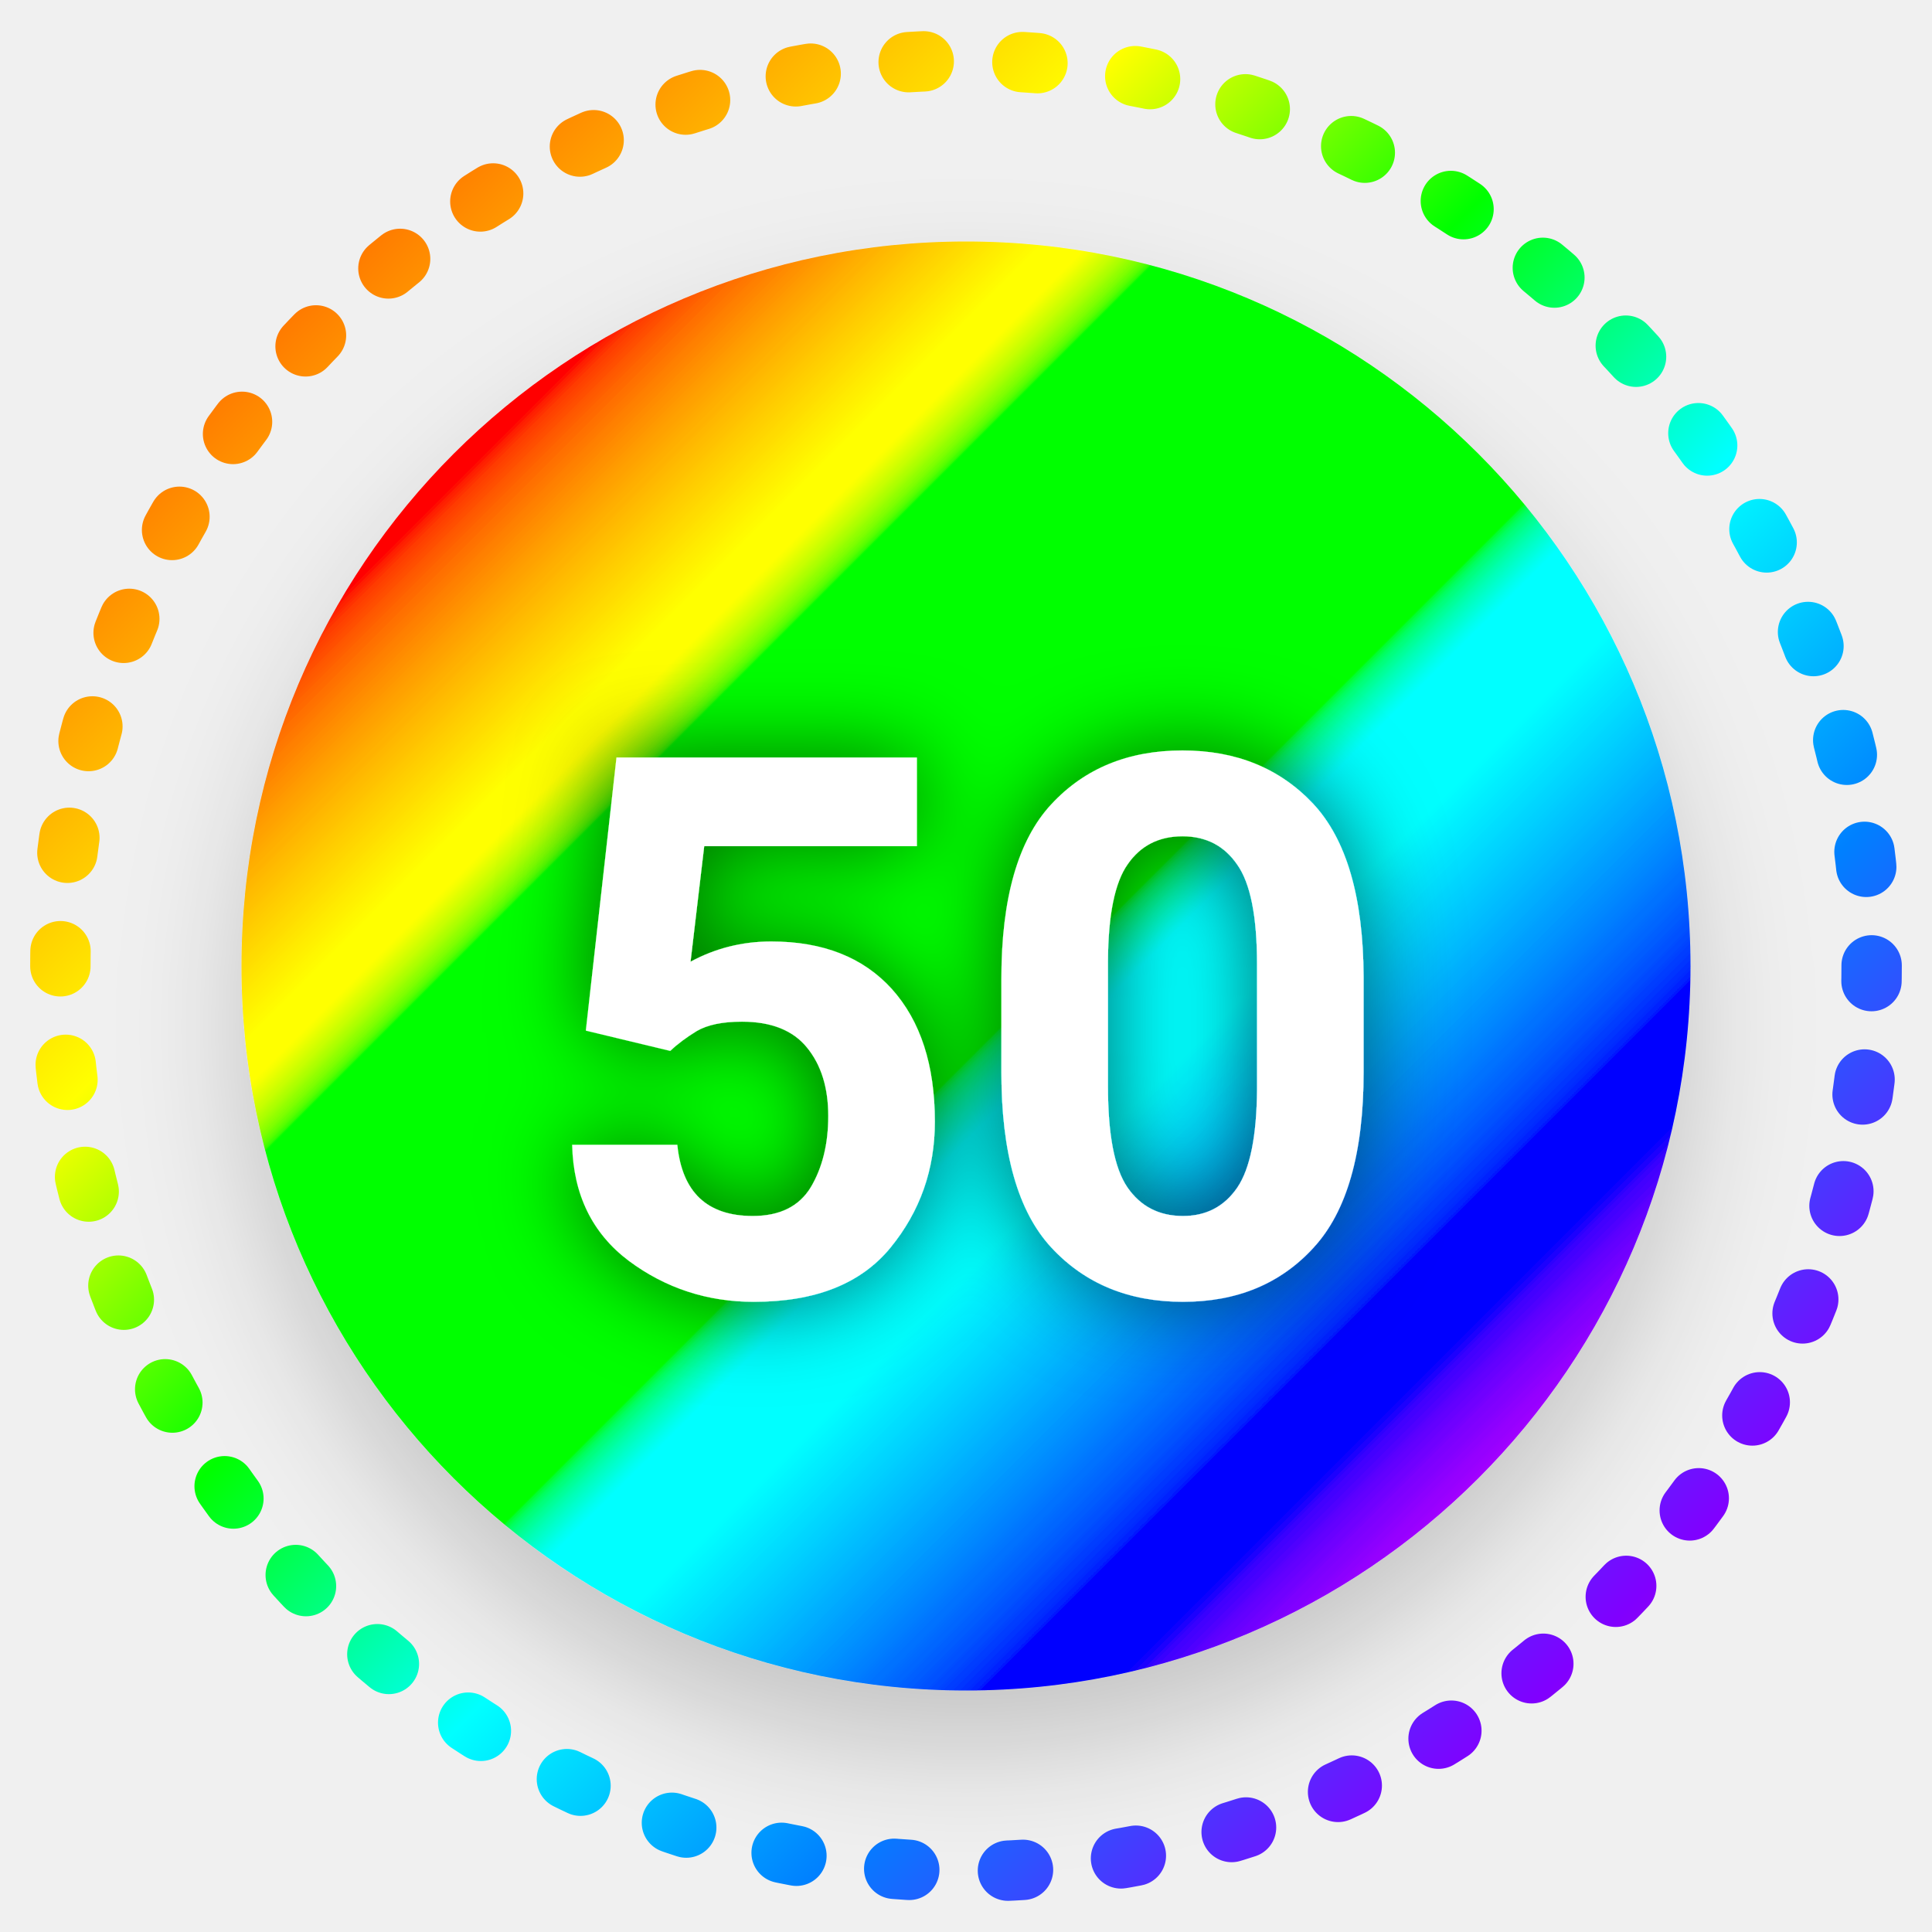
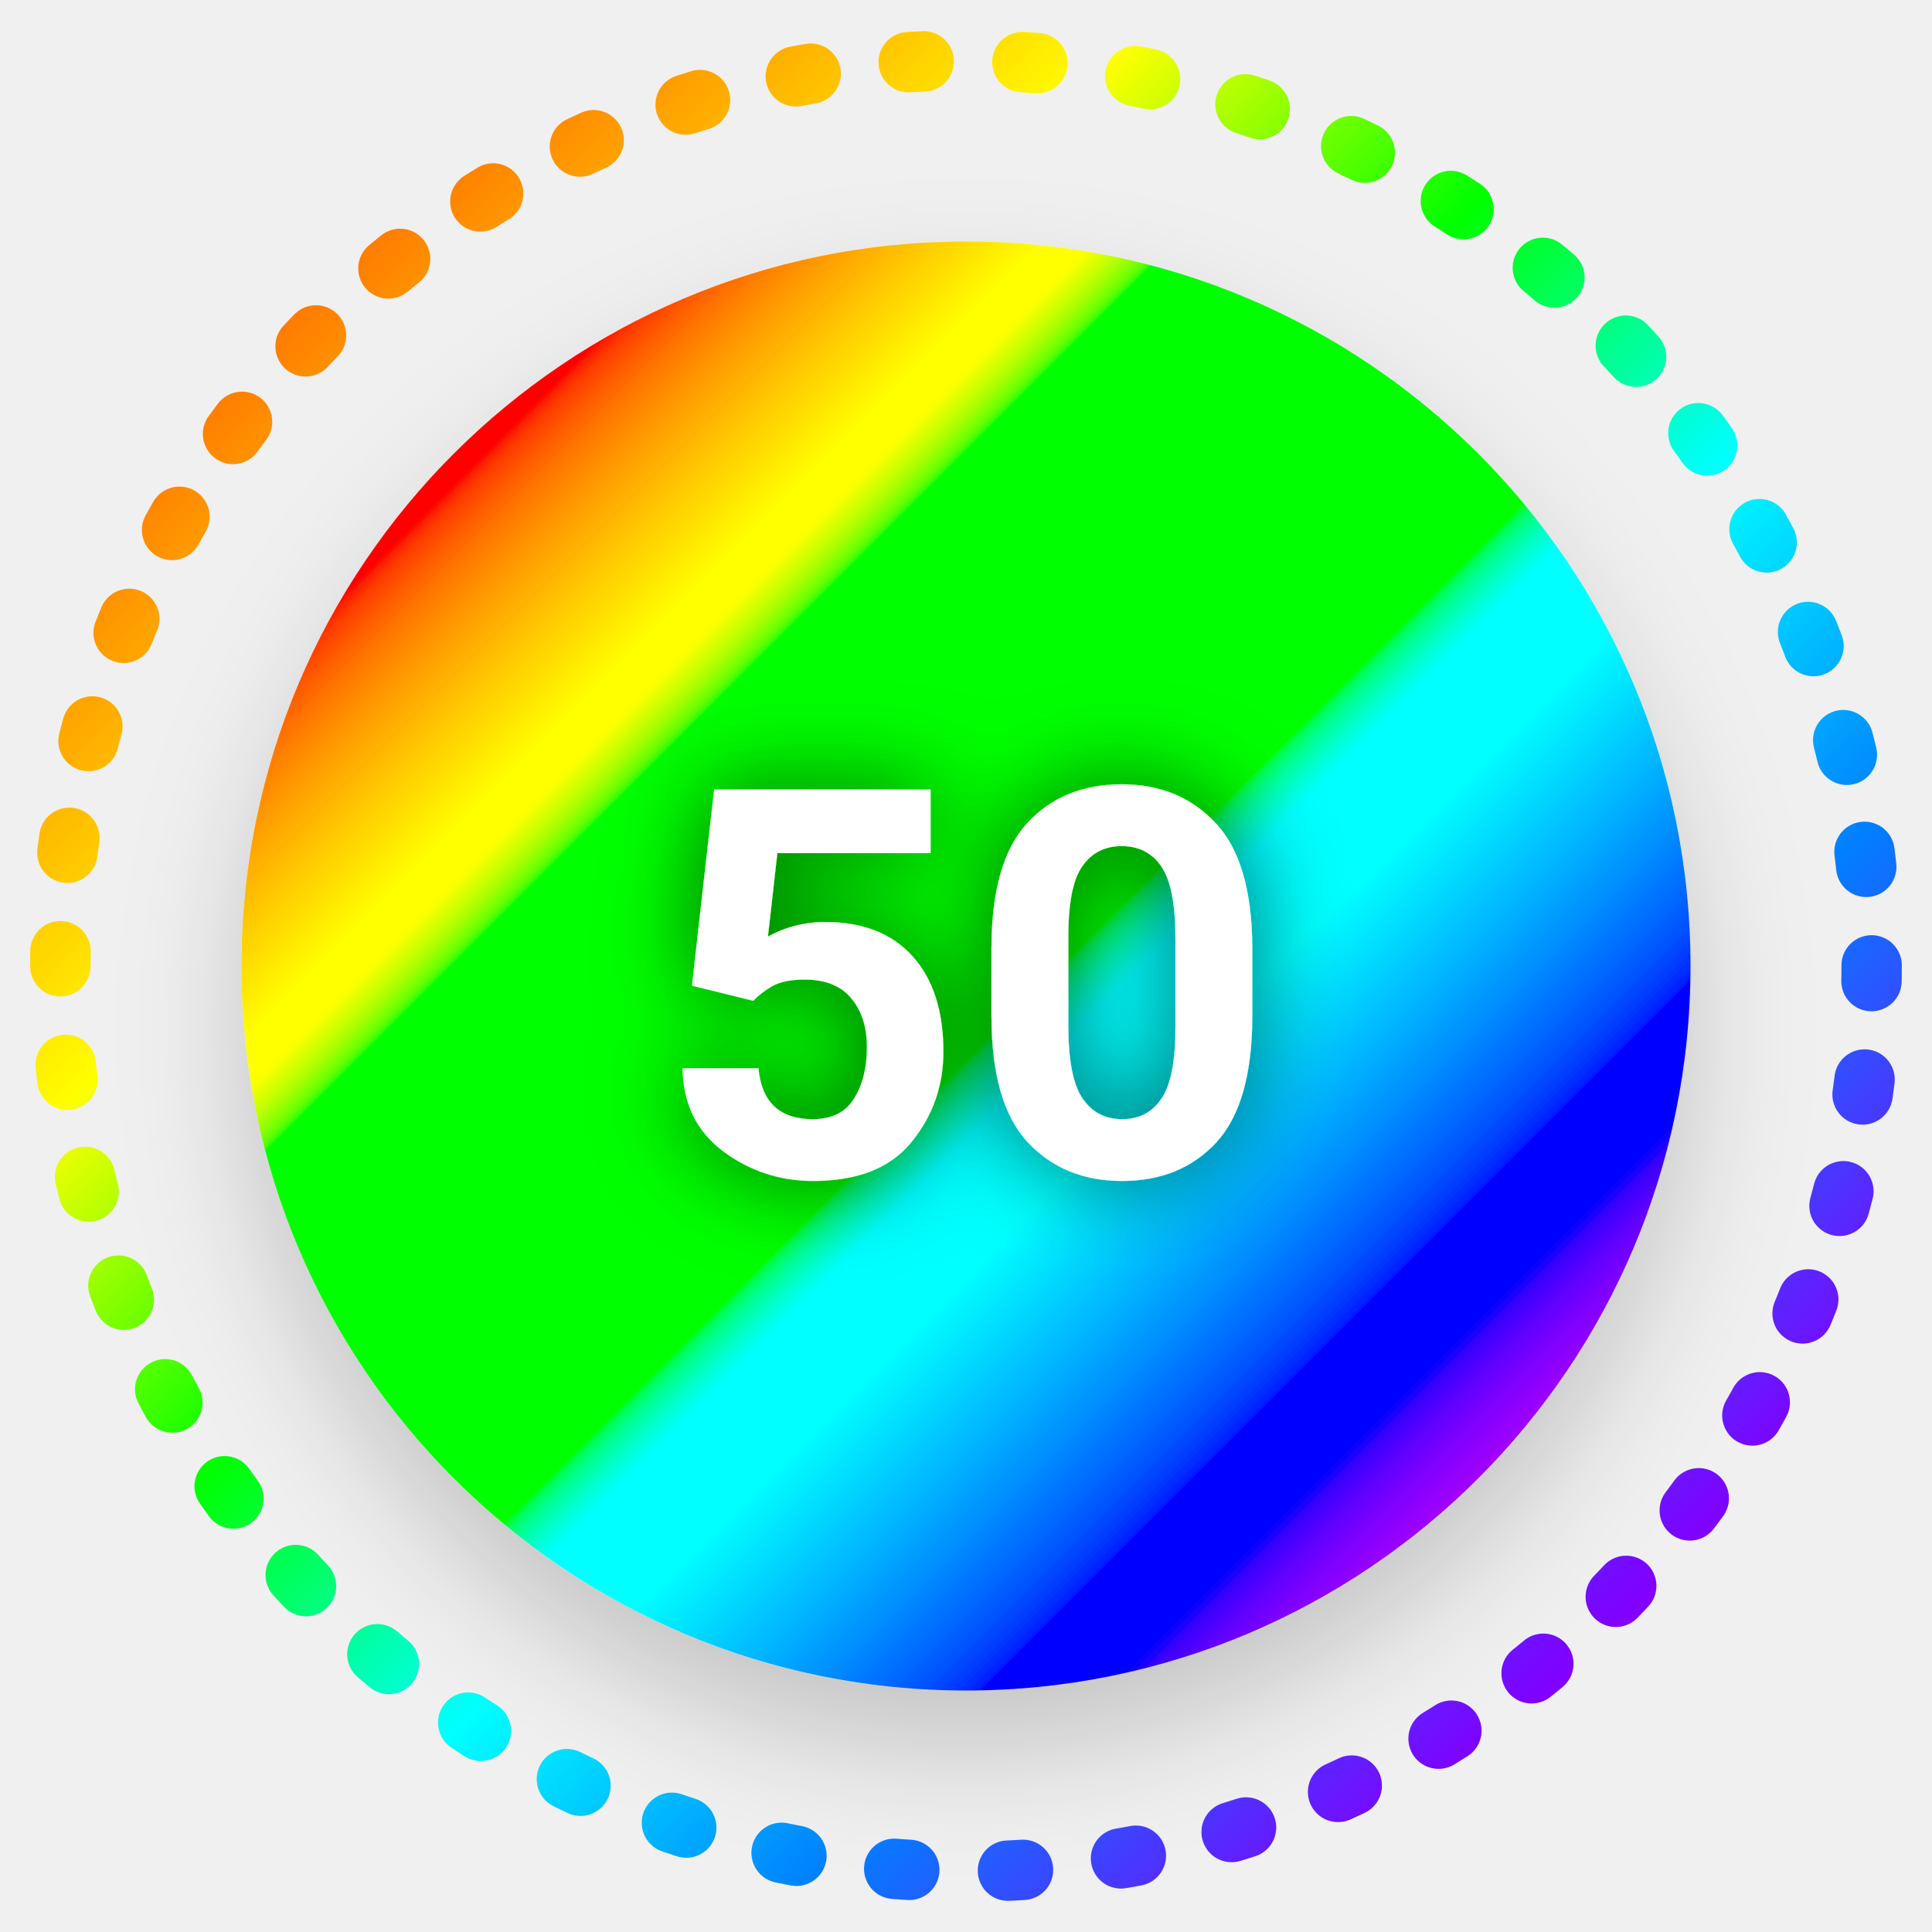
<svg xmlns="http://www.w3.org/2000/svg" width="64" height="64" viewBox="0 0 64 64" role="img" aria-label="Level 50">
  <defs>
    <linearGradient id="ring" x1="0" y1="0" x2="1" y2="1">
      <stop offset="0%" stop-color="#B87333" />
      <stop offset="100%" stop-color="#D18E52" />
    </linearGradient>
    <linearGradient id="inner" x1="0" y1="0" x2="1" y2="1">
      <stop offset="0%" stop-color="#ff0000" />
      <stop offset="14%" stop-color="#ff8000" />
      <stop offset="29%" stop-color="#ffff00" />
      <stop offset="43%" stop-color="#00ff00" />
      <stop offset="57%" stop-color="#00ffff" />
      <stop offset="71%" stop-color="#0080ff" />
      <stop offset="86%" stop-color="#8000ff" />
      <stop offset="100%" stop-color="#ff0080" />
    </linearGradient>
    <filter id="shadow" x="-20%" y="-20%" width="140%" height="140%">
      <feDropShadow dx="0" dy="2" stdDeviation="2" flood-color="#000" flood-opacity=".18" />
    </filter>
    <filter id="saturation" x="-20%" y="-20%" width="140%" height="140%">
      <feColorMatrix type="saturate" values="3.0" />
    </filter>
    <filter id="text-shadow" x="-50%" y="-50%" width="200%" height="200%">
      <feDropShadow dx="0" dy="0" stdDeviation="1.5" flood-color="#000" flood-opacity="0.6" />
    </filter>
  </defs>
  <g filter="url(#shadow)">
    <circle cx="32" cy="32" r="24" fill="url(#inner)" filter="url(#saturation)" />
  </g>
-   <text x="32" y="36" font-family="'Segoe UI', 'Roboto', 'Helvetica Neue', Arial, sans-serif" font-size="25" font-weight="700" text-anchor="middle" dominant-baseline="middle" fill="#ffffff" filter="url(#text-shadow)">50</text>
+   <text x="32" y="34" font-family="'Segoe UI', 'Roboto', 'Helvetica Neue', Arial, sans-serif" font-size="150%" font-weight="700" text-anchor="middle" dominant-baseline="middle" fill="#ffffff" filter="url(#text-shadow)">50
+     </text>
  <circle cx="32" cy="32" r="30" fill="none" stroke="url(#inner)" stroke-width="2" stroke-linecap="round" stroke-dasharray="0.5 3.27" stroke-dashoffset="0" />
</svg>
